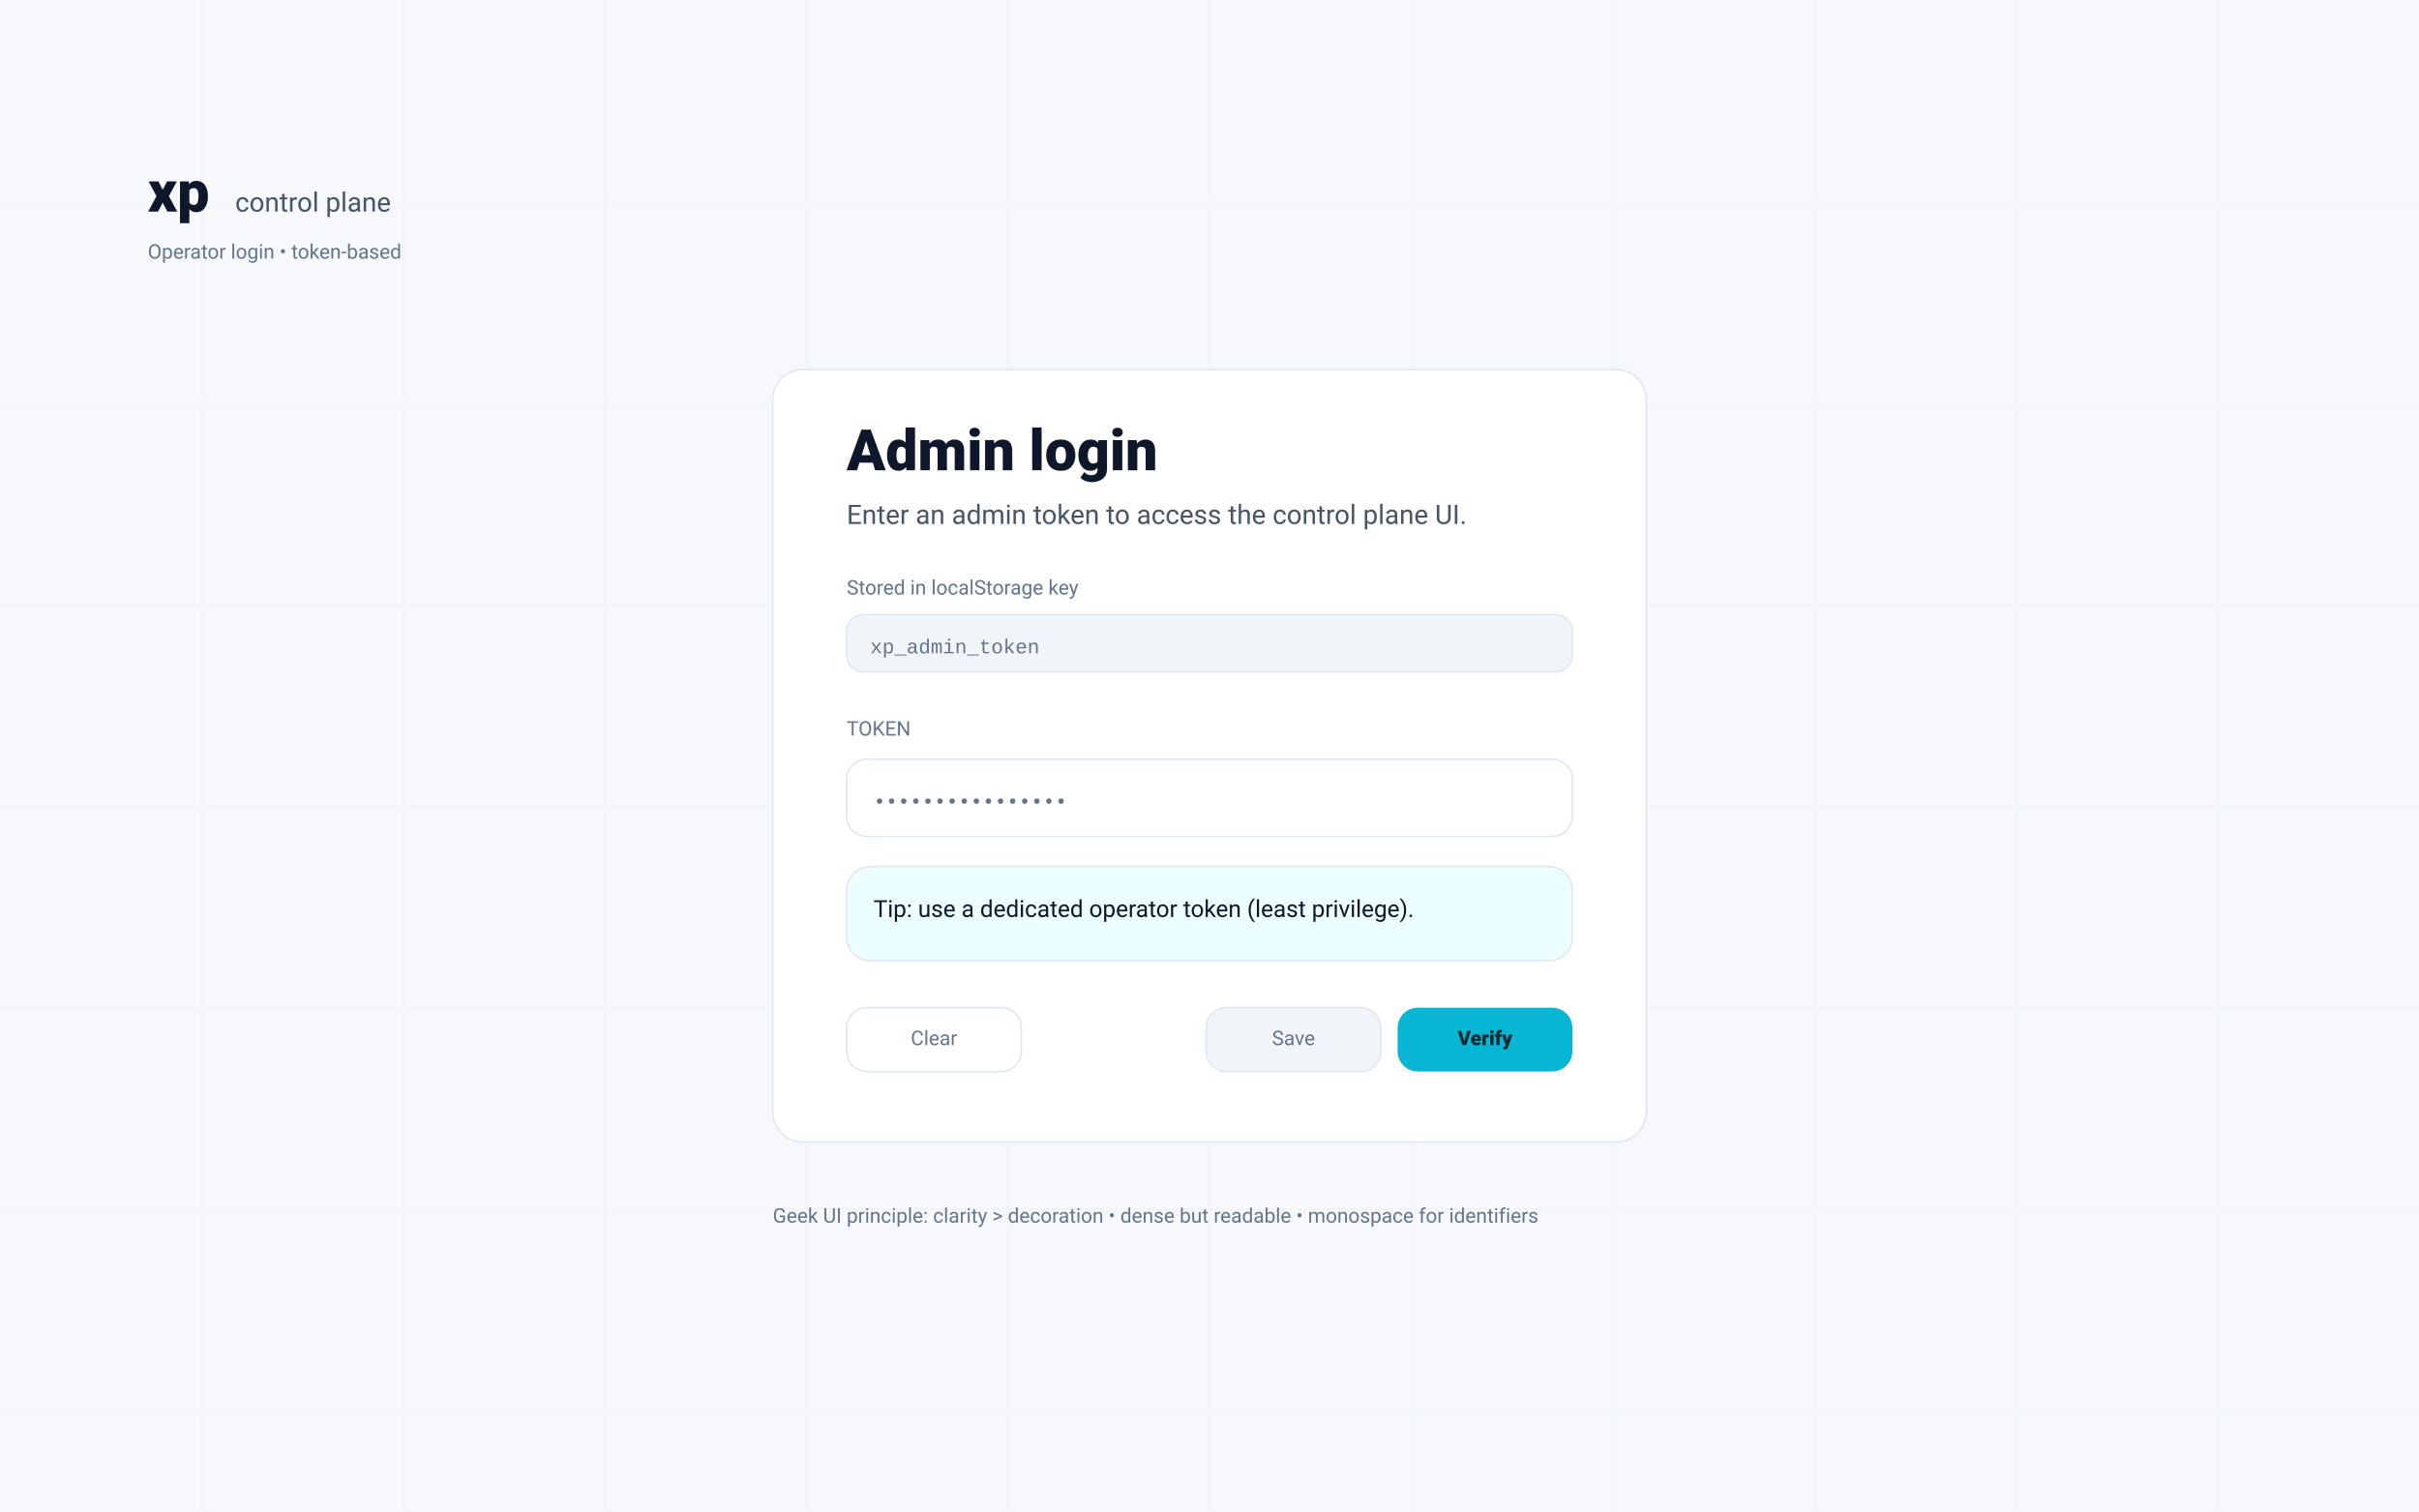
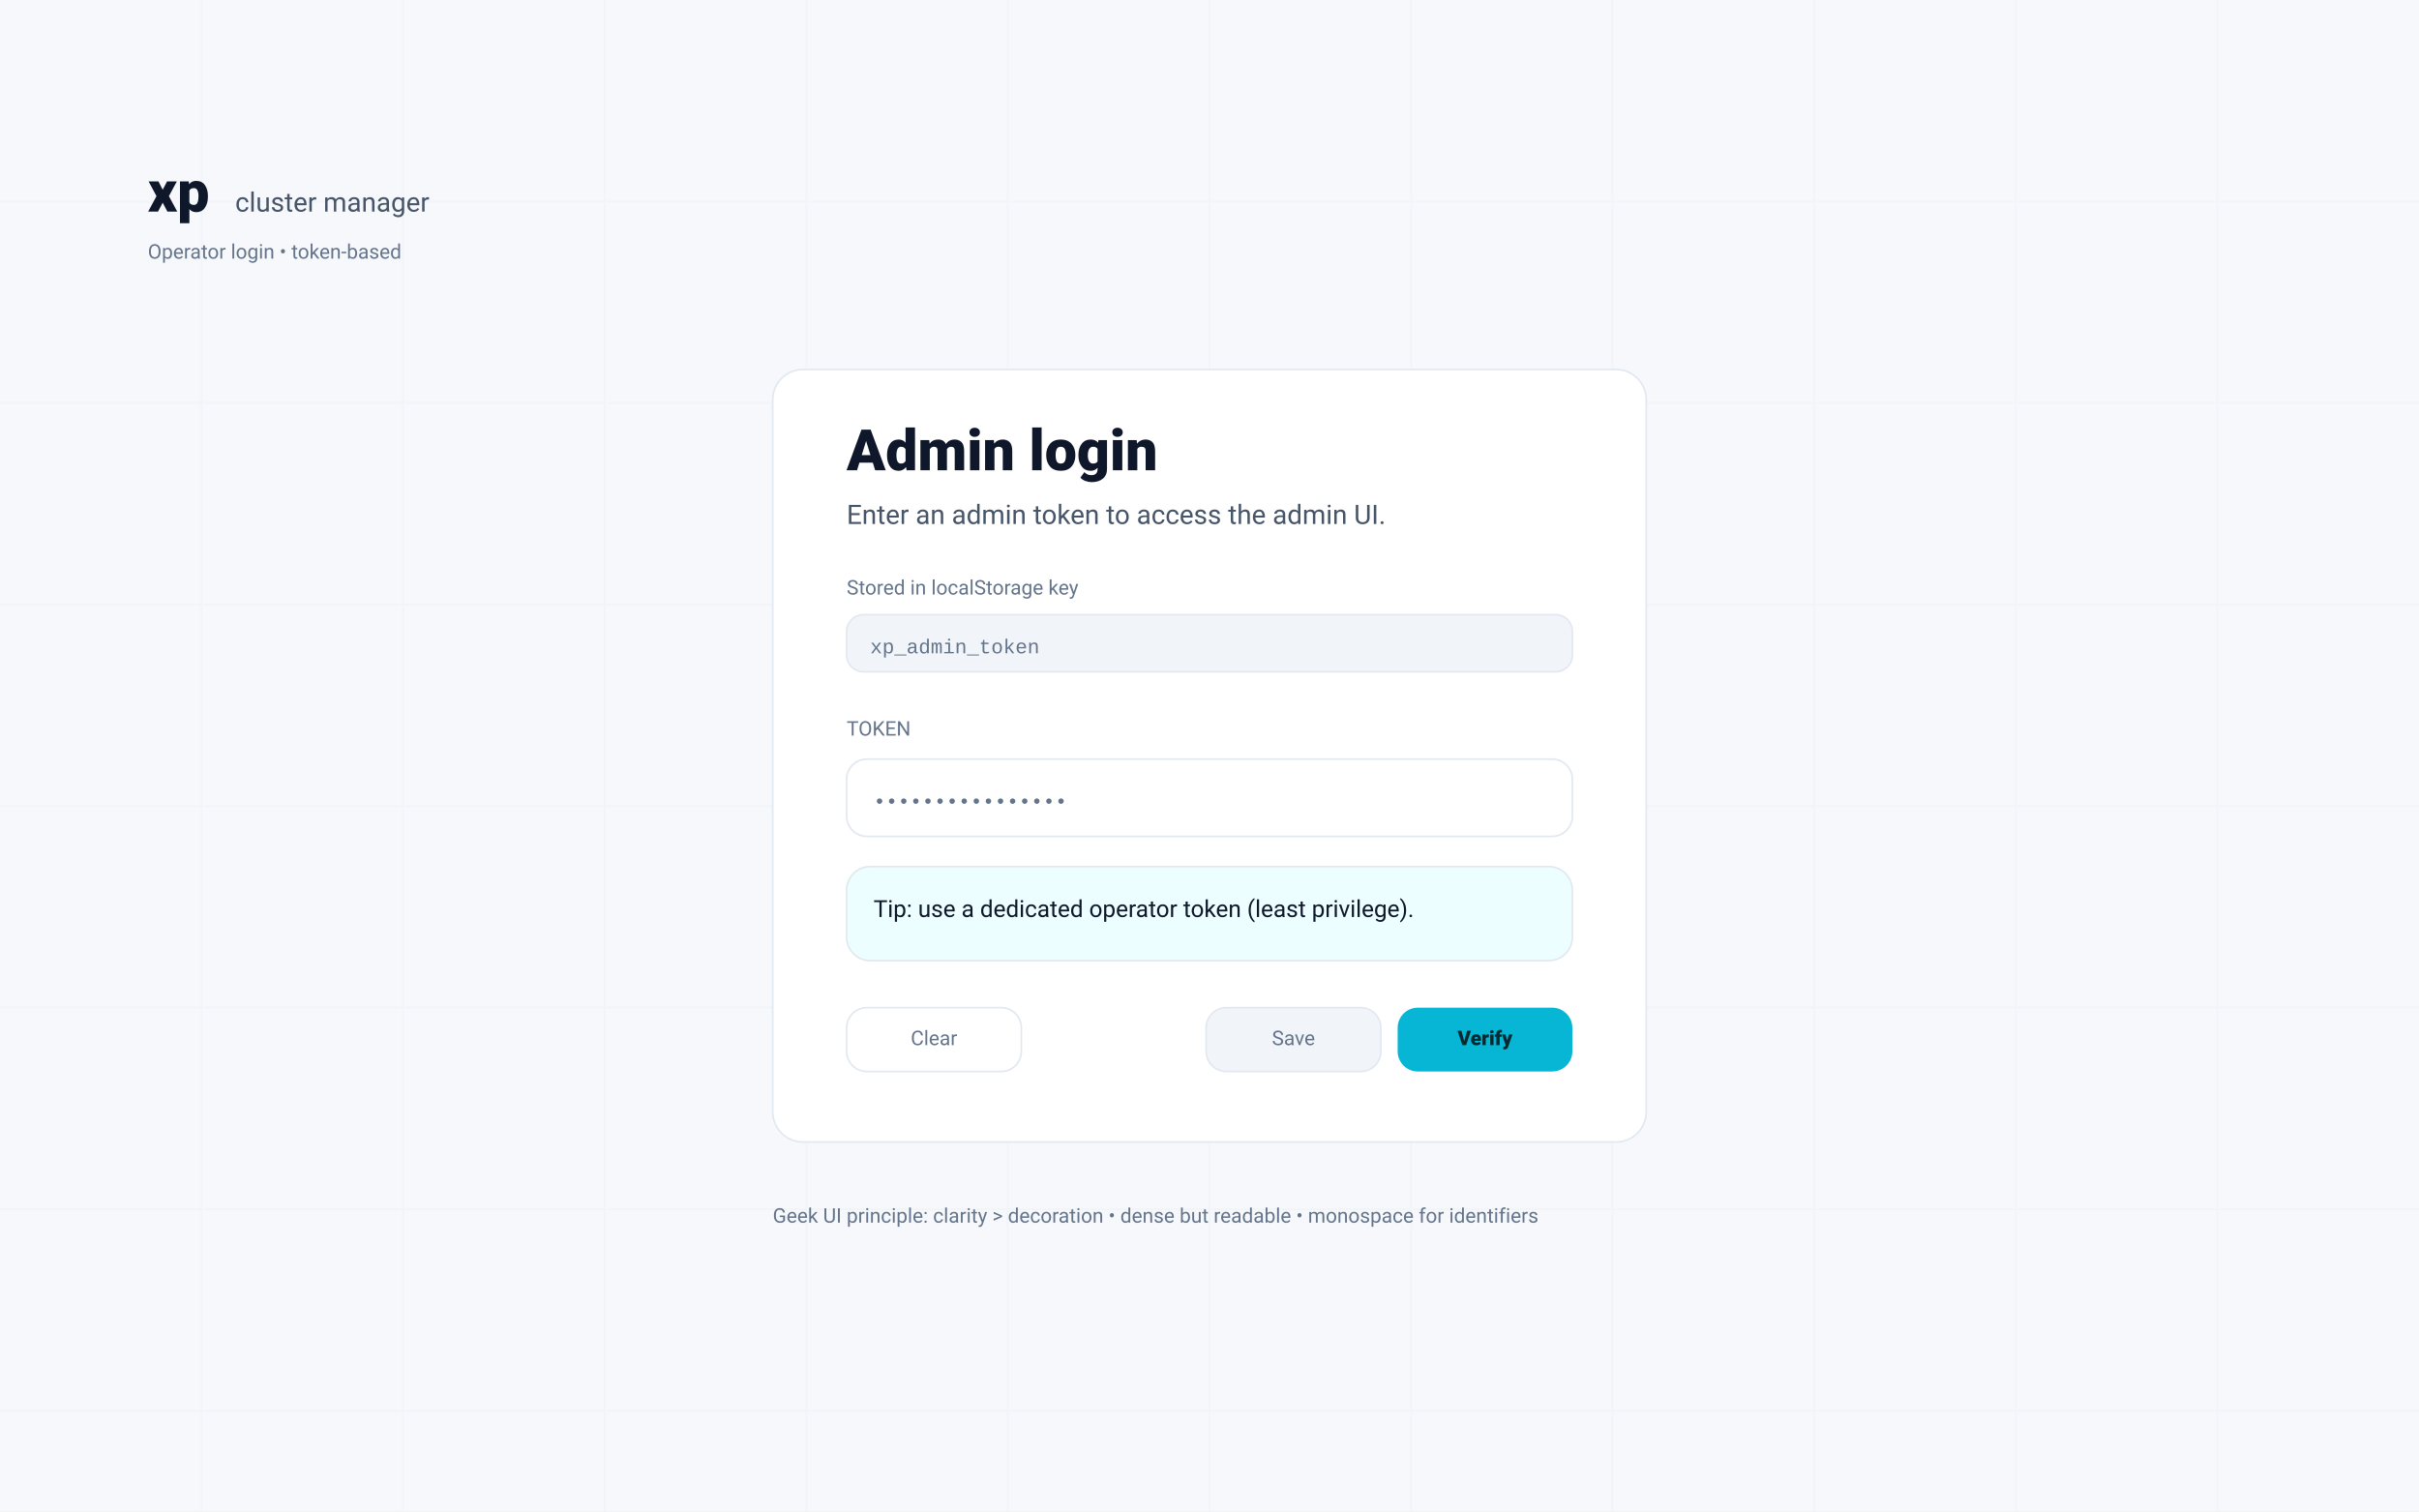
<svg xmlns="http://www.w3.org/2000/svg" width="1440" height="900" viewBox="0 0 1440 900">
  <defs>
    <style>
      .sans { font-family: ui-sans-serif, system-ui, -apple-system, "Segoe UI", Roboto, Helvetica, Arial; }
      .mono { font-family: ui-monospace, SFMono-Regular, Menlo, Monaco, Consolas, "Liberation Mono", "Courier New", monospace; }
      .h0 { font-size: 34px; font-weight: 800; fill: #0f172a; }
      .h1 { font-size: 16px; fill: #475569; }
      .t2 { font-size: 12px; fill: #64748b; }
      .t3 { font-size: 14px; fill: #0f172a; }
      .btn { font-size: 12px; font-weight: 800; fill: #062a30; }
      .stroke { stroke: #e2e8f0; }
    </style>
  </defs>
  <rect x="0" y="0" width="1440" height="900" fill="#f6f8fb" />
  <g opacity="0.25">
    <path d="M0 120H1440M0 240H1440M0 360H1440M0 480H1440M0 600H1440M0 720H1440M0 840H1440" stroke="#e2e8f0" />
    <path d="M120 0V900M240 0V900M360 0V900M480 0V900M600 0V900M720 0V900M840 0V900M960 0V900M1080 0V900M1200 0V900M1320 0V900" stroke="#e2e8f0" />
  </g>
  <text x="88" y="126" class="sans h0">xp</text>
-   <text x="140" y="126" class="sans h1">control plane</text>
+   <text x="140" y="126" class="sans h1">cluster manager</text>
  <text x="88" y="154" class="sans t2">Operator login • token-based</text>
  <rect x="460" y="220" width="520" height="460" rx="18" fill="#ffffff" class="stroke" stroke-width="1" />
  <text x="504" y="280" class="sans h0" font-size="26px">Admin login</text>
-   <text x="504" y="312" class="sans h1">Enter an admin token to access the control plane UI.</text>
+   <text x="504" y="312" class="sans h1">Enter an admin token to access the admin UI.</text>
  <text x="504" y="354" class="sans t2">Stored in localStorage key</text>
  <rect x="504" y="366" width="432" height="34" rx="10" fill="#f1f5f9" class="stroke" stroke-width="1" />
  <text x="518" y="389" class="mono t2">xp_admin_token</text>
  <text x="504" y="438" class="sans t2">TOKEN</text>
  <rect x="504" y="452" width="432" height="46" rx="12" fill="#ffffff" class="stroke" stroke-width="1" />
  <text x="520" y="481" class="mono t2">••••••••••••••••</text>
  <rect x="504" y="516" width="432" height="56" rx="14" fill="#ecfeff" class="stroke" stroke-width="1" />
  <text x="520" y="546" class="sans t3">Tip: use a dedicated operator token (least privilege).</text>
  <rect x="504" y="600" width="104" height="38" rx="12" fill="#ffffff" class="stroke" stroke-width="1" />
  <text x="556" y="619" class="sans t2" text-anchor="middle" dominant-baseline="middle">Clear</text>
  <rect x="832" y="600" width="104" height="38" rx="12" fill="#06b6d4" />
  <text x="884" y="619" class="sans btn" text-anchor="middle" dominant-baseline="middle">Verify</text>
  <rect x="718" y="600" width="104" height="38" rx="12" fill="#f1f5f9" class="stroke" stroke-width="1" />
  <text x="770" y="619" class="sans t2" text-anchor="middle" dominant-baseline="middle">Save</text>
  <text x="460" y="728" class="sans t2">Geek UI principle: clarity &gt; decoration • dense but readable • monospace for identifiers</text>
</svg>
